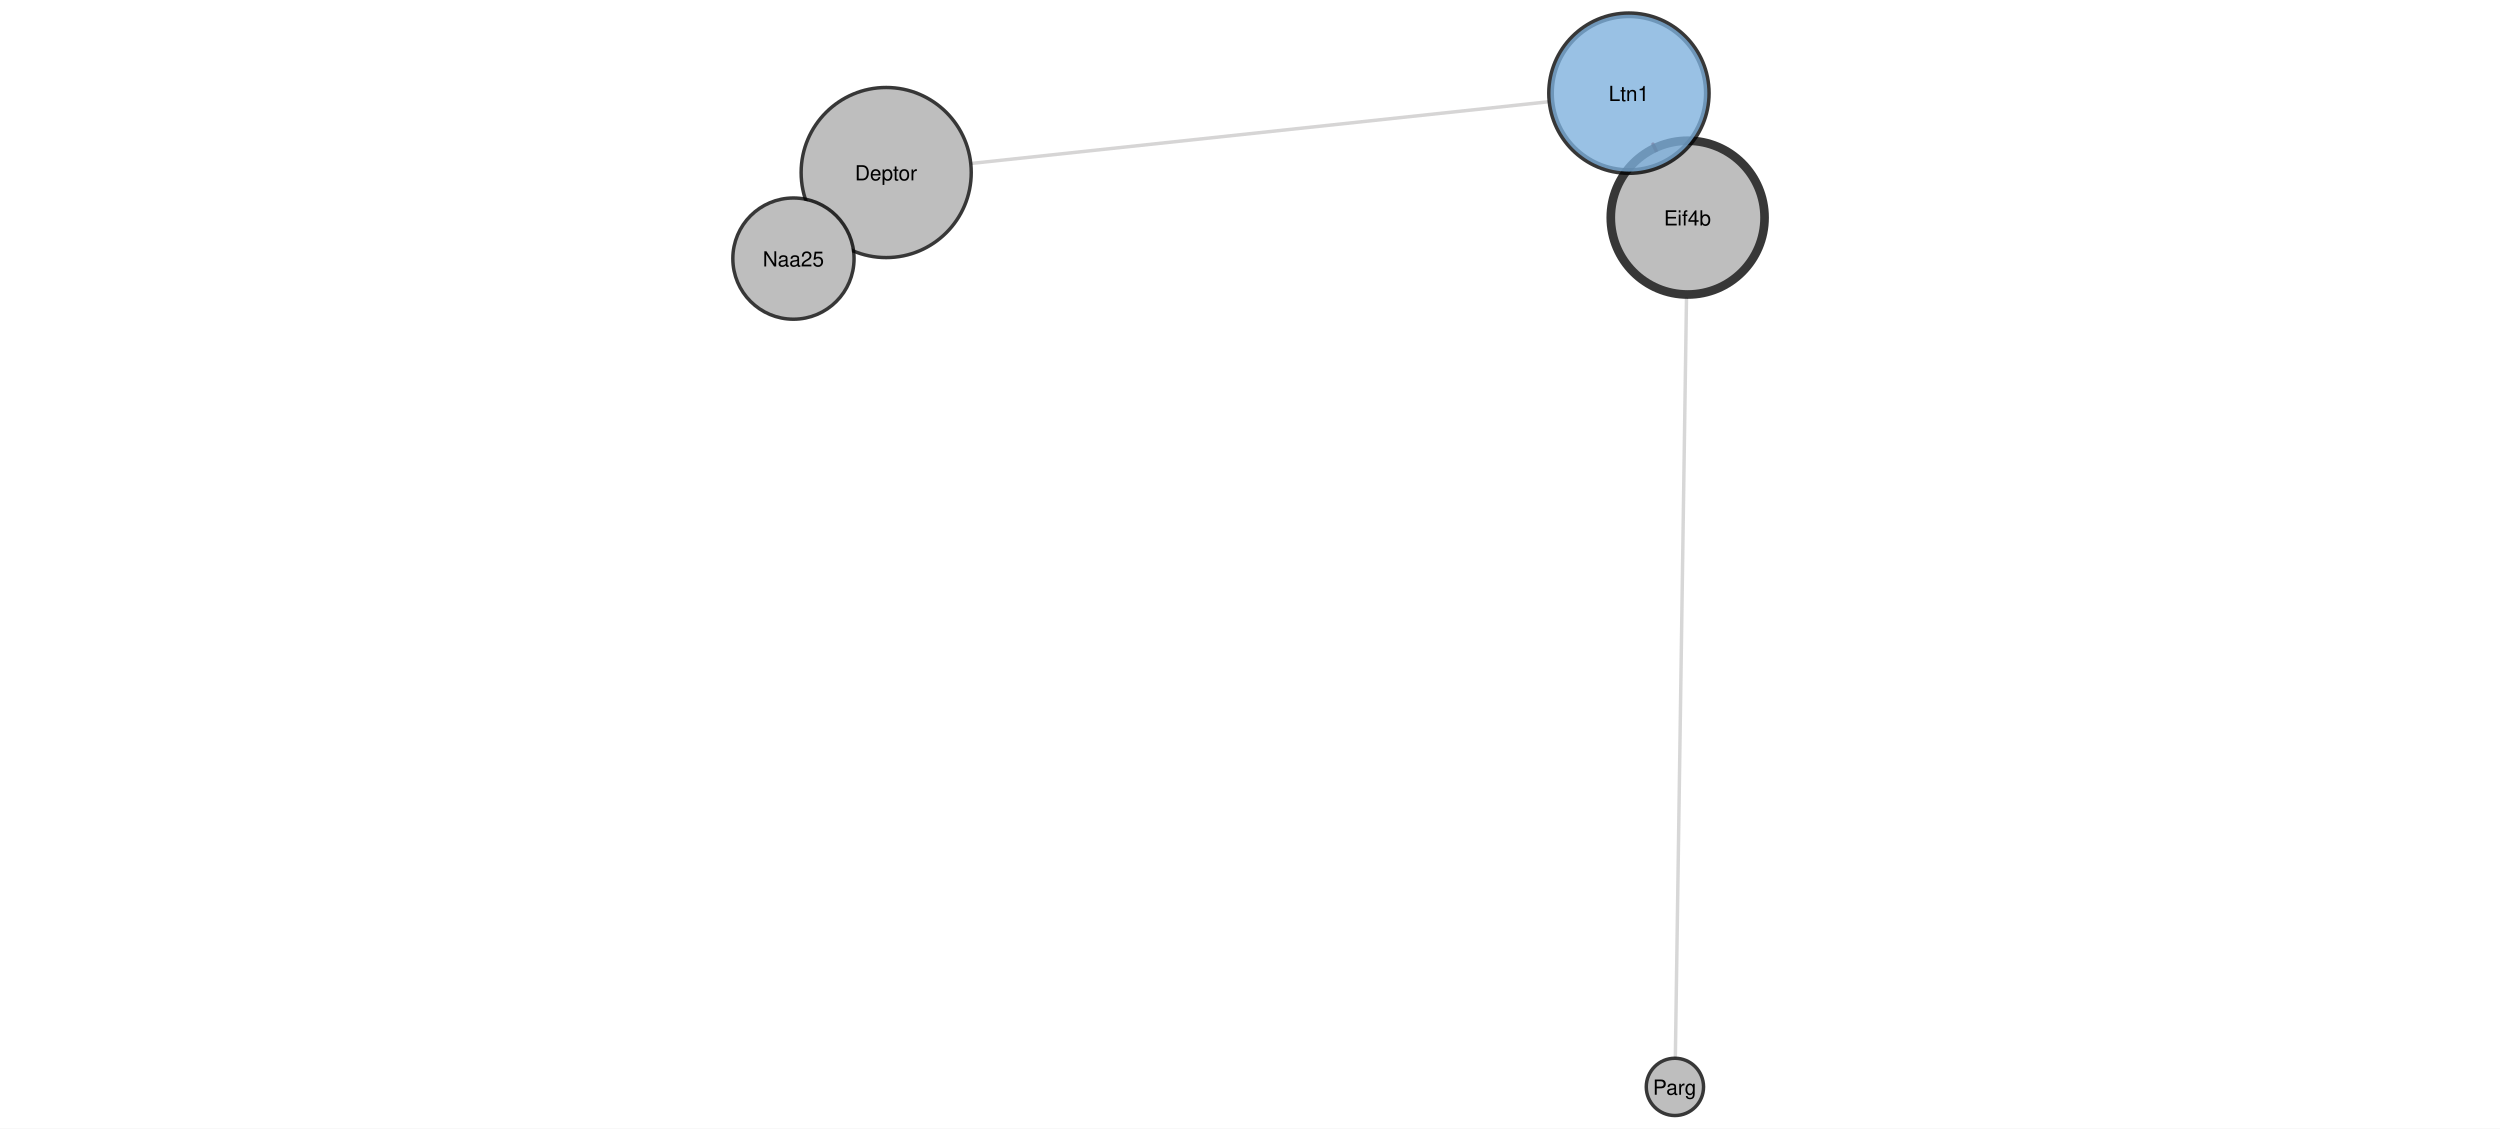
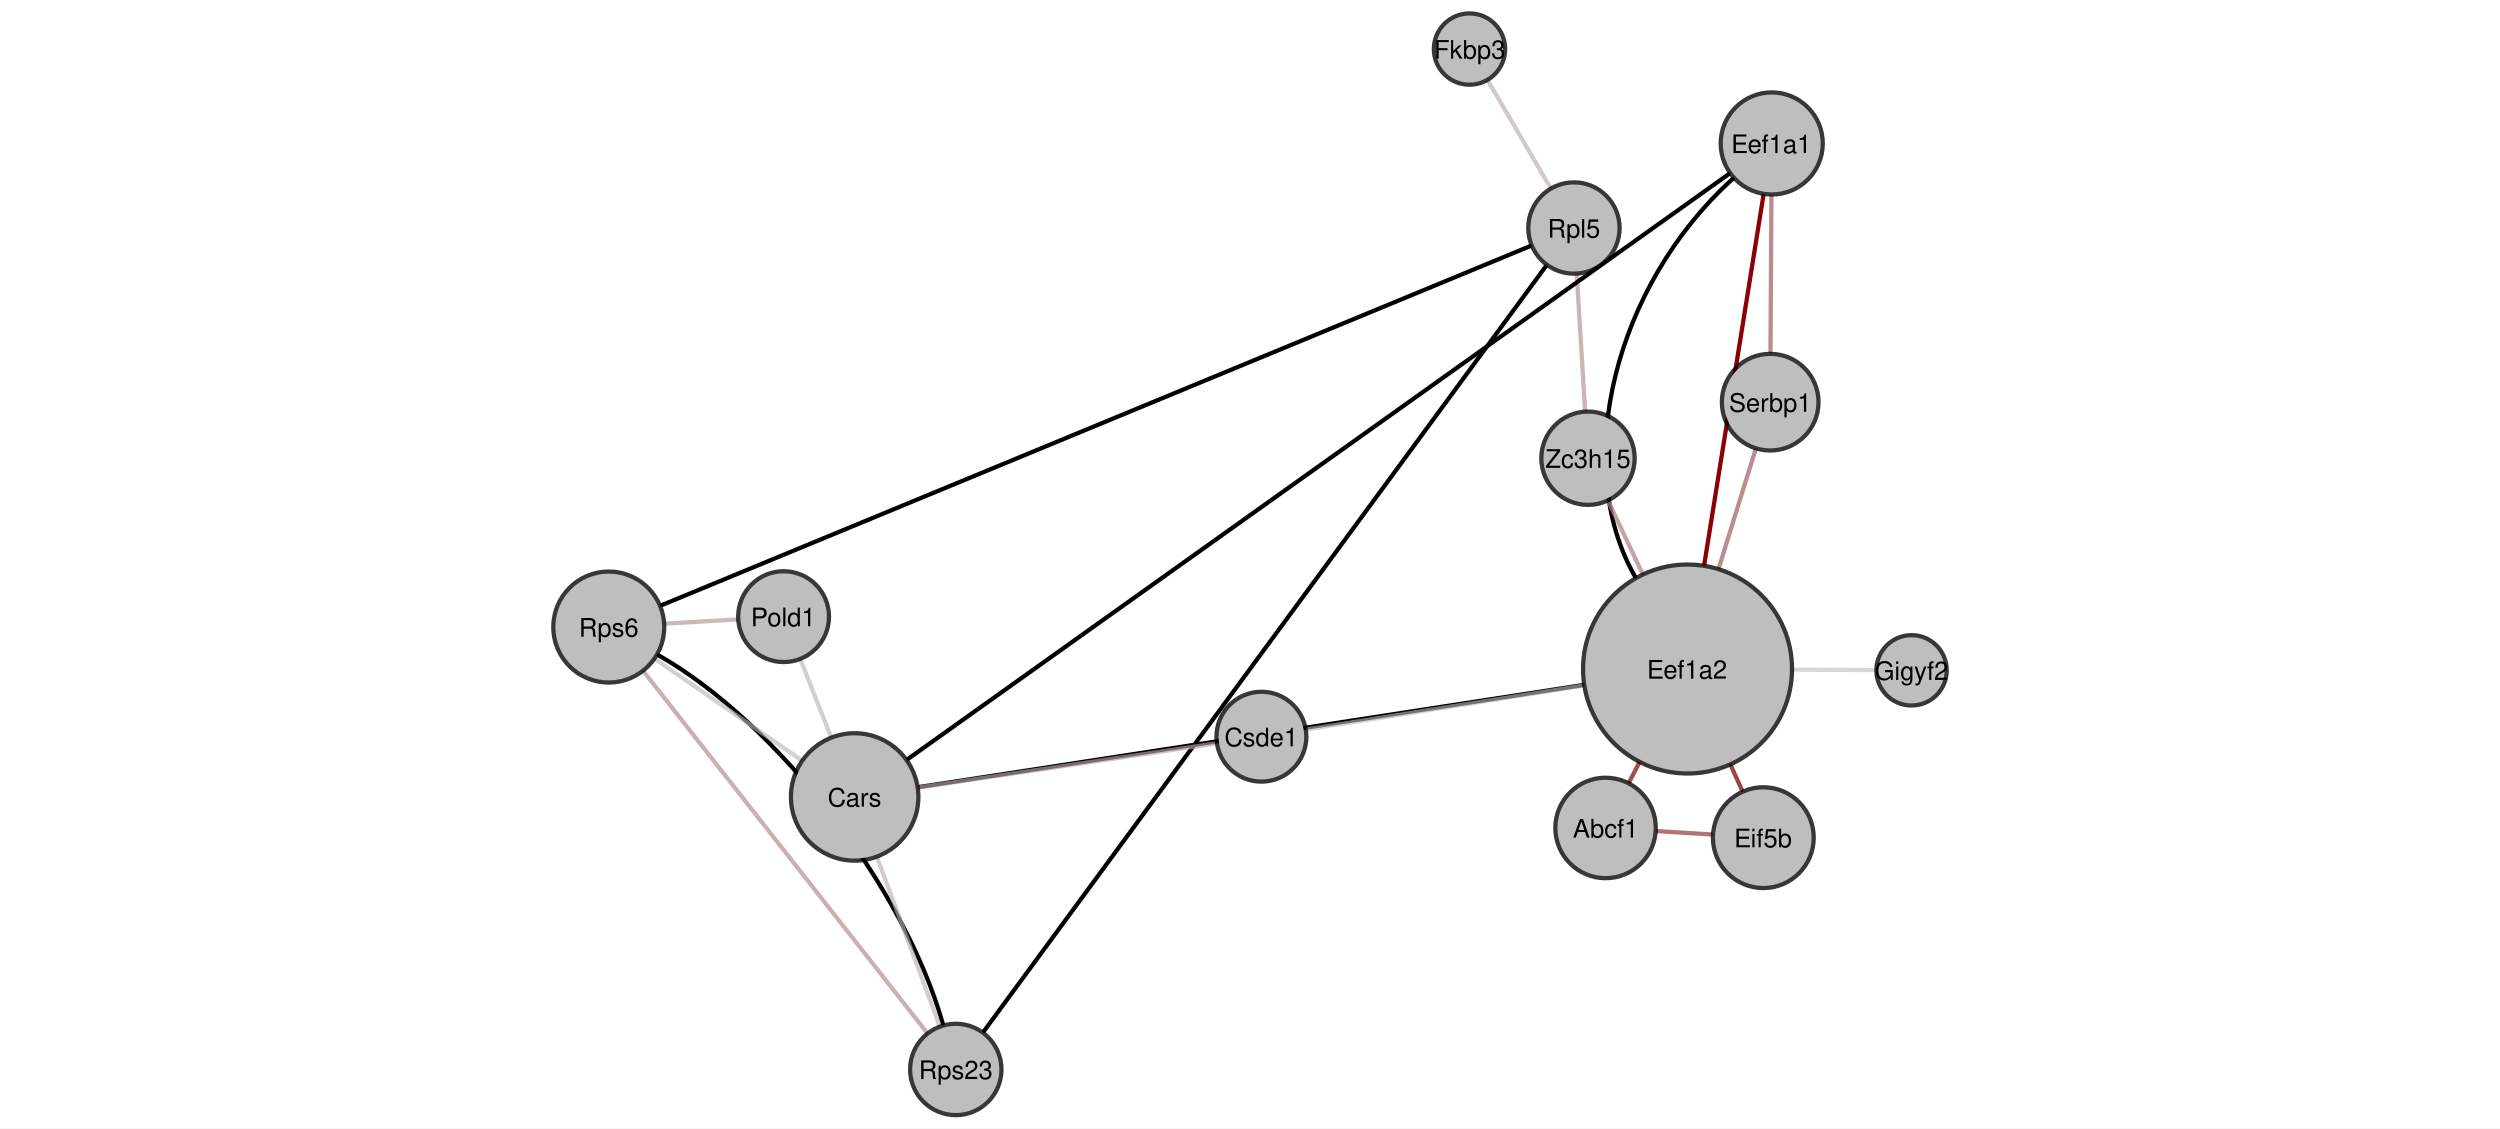
<svg xmlns="http://www.w3.org/2000/svg" version="1.1" baseProfile="full" x="0px" y="0px" width="1513px" height="683px" viewBox="0 0 1513 683">
  <g stroke-linejoin="miter" stroke-dashoffset="0" stroke-dasharray="none" stroke-width="1" stroke-miterlimit="10" stroke-linecap="square">
    <g fill-opacity="1" fill-rule="nonzero" stroke="none" fill="#ffffff">
      <path d="M 0 0 L 1513 0 L 1513 683 L 0 683 L 0 0 z" />
    </g>
-     <g transform="matrix(1.050478, 0, 0, 1.050478, 807.4739, 221.3615)">
+     <g transform="matrix(1.29049, 0, 0, 1.29049, 847.5184, 351.563)">
+       <g stroke-linejoin="round" stroke-width="2" stroke-linecap="round" fill="none" stroke-opacity="0.647" stroke="#b9abab">
+         <path d="M 41.338 -234.113 L 70.087 -184.848" />
+       </g>
+     </g>
+     <g transform="matrix(1.29049, 0, 0, 1.29049, 847.5184, 351.563)">
+       <g stroke-linejoin="round" stroke-width="2" stroke-linecap="round" fill="none" stroke-opacity="1" stroke="#000000">
+         <path d="M 60.671 -156.929 L -346.271 11.314" />
+       </g>
+     </g>
+     <g transform="matrix(1.29049, 0, 0, 1.29049, 847.5184, 351.563)">
+       <g stroke-linejoin="round" stroke-width="2" stroke-linecap="round" fill="none" stroke-opacity="1" stroke="#000000">
+         <path d="M 68.114 -147.43 L -195.236 211.044" />
+       </g>
+     </g>
+     <g transform="matrix(1.29049, 0, 0, 1.29049, 847.5184, 351.563)">
+       <g stroke-linejoin="round" stroke-width="2" stroke-linecap="round" fill="none" stroke-opacity="0.69" stroke="#b39595">
+         <path d="M 86.581 -80.378 L 82.749 -143.122" />
+       </g>
+     </g>
+     <g transform="matrix(1.29049, 0, 0, 1.29049, 847.5184, 351.563)">
+       <g stroke-linejoin="round" stroke-width="2" stroke-linecap="round" fill="none" stroke-opacity="0.776" stroke="#a86c6c">
+         <path d="M 166.424 -61.216 L 149.456 -6.439" />
+       </g>
+     </g>
+     <g transform="matrix(1.29049, 0, 0, 1.29049, 847.5184, 351.563)">
+       <g stroke-linejoin="round" stroke-width="2" stroke-linecap="round" fill="none" stroke-opacity="0.78" stroke="#a76a6a">
+         <path d="M 173.567 -107.482 L 174.001 -180.213" />
+       </g>
+     </g>
+     <g transform="matrix(1.29049, 0, 0, 1.29049, 847.5184, 351.563)">
      <g stroke-linejoin="round" stroke-width="2" stroke-linecap="round" fill="none" stroke-opacity="0.608" stroke="#bebebe">
-         <path d="M 202.942 -38.555 L 196.53 397.956" />
-       </g>
-     </g>
-     <g transform="matrix(1.050478, 0, 0, 1.050478, 807.4739, 221.3615)">
-       <g stroke-linejoin="round" stroke-width="2" stroke-linecap="round" fill="none" stroke-opacity="0.941" stroke="#931d1d">
-         <path d="M 183.651 -127.664 L 189.92 -114.385" />
-       </g>
-     </g>
-     <g transform="matrix(1.050478, 0, 0, 1.050478, 807.4739, 221.3615)">
+         <path d="M 222.213 41.835 L 184.66 41.615" />
+       </g>
+     </g>
+     <g transform="matrix(1.29049, 0, 0, 1.29049, 847.5184, 351.563)">
+       <g stroke-linejoin="round" stroke-width="2" stroke-linecap="round" fill="none" stroke-opacity="1" stroke="#000000">
+         <path d="M 153.843 -190.678 L -230.787 83.395" />
+       </g>
+     </g>
+     <g transform="matrix(1.29049, 0, 0, 1.29049, 847.5184, 351.563)">
+       <g stroke-linejoin="round" stroke-width="2" stroke-linecap="round" fill="none" stroke-opacity="1" stroke="#000000">
+         <path d="M 155.676 -188.4 C 100.441 -138.326 79.975 -54.94 109.963 -2.152" />
+       </g>
+     </g>
+     <g transform="matrix(1.29049, 0, 0, 1.29049, 847.5184, 351.563)">
      <g stroke-linejoin="round" stroke-width="2" stroke-linecap="round" fill="none" stroke-opacity="1" stroke="#8b0000">
-         <path d="M -285.23 -86.17 L -294.776 -77.311" />
-       </g>
-     </g>
-     <g transform="matrix(1.050478, 0, 0, 1.050478, 807.4739, 221.3615)">
-       <g stroke-linejoin="round" stroke-width="2" stroke-linecap="round" fill="none" stroke-opacity="0.616" stroke="#bdbaba">
-         <path d="M 122.871 -152.034 L -208.408 -116.635" />
-       </g>
-     </g>
-     <g transform="matrix(1.050478, 0, 0, 1.050478, 807.4739, 221.3615)">
-       <g stroke-linejoin="round" stroke-width="4" stroke-linecap="round" fill="none" stroke-opacity="0.784" stroke="#000000">
-         <path d="M 211.773 415.454 C 211.773 424.014 204.834 430.954 196.273 430.954 C 187.713 430.954 180.773 424.014 180.773 415.454 C 180.773 406.893 187.713 399.954 196.273 399.954 C 204.834 399.954 211.773 406.893 211.773 415.454 z" />
-       </g>
-     </g>
-     <g transform="matrix(1.050478, 0, 0, 1.050478, 807.4739, 221.3615)">
-       <g fill-opacity="1" fill-rule="nonzero" stroke="none" fill="#bebebe">
-         <path d="M 211.773 415.454 C 211.773 424.014 204.834 430.954 196.273 430.954 C 187.713 430.954 180.773 424.014 180.773 415.454 C 180.773 406.893 187.713 399.954 196.273 399.954 C 204.834 399.954 211.773 406.893 211.773 415.454 z" />
-       </g>
-     </g>
-     <g transform="matrix(1.050478, 0, 0, 1.050478, 1000.341, 662.5323)">
-       <text fill-opacity="1" font-style="normal" font-family="Helvetica" font-weight="normal" stroke="none" fill="#000000" font-size="12" x="0" y="0">Parg</text>
-     </g>
-     <g transform="matrix(1.050478, 0, 0, 1.050478, 807.4739, 221.3615)">
-       <g stroke-linejoin="round" stroke-width="10" stroke-linecap="round" fill="none" stroke-opacity="0.784" stroke="#000000">
-         <path d="M 245.425 -85.347 C 245.425 -62.263 226.712 -43.55 203.629 -43.55 C 180.545 -43.55 161.832 -62.263 161.832 -85.347 C 161.832 -108.43 180.545 -127.143 203.629 -127.143 C 226.712 -127.143 245.425 -108.43 245.425 -85.347 z" />
-       </g>
-     </g>
-     <g transform="matrix(1.050478, 0, 0, 1.050478, 807.4739, 221.3615)">
-       <g fill-opacity="1" fill-rule="nonzero" stroke="none" fill="#bebebe">
-         <path d="M 245.425 -85.347 C 245.425 -62.263 226.712 -43.55 203.629 -43.55 C 180.545 -43.55 161.832 -62.263 161.832 -85.347 C 161.832 -108.43 180.545 -127.143 203.629 -127.143 C 226.712 -127.143 245.425 -108.43 245.425 -85.347 z" />
-       </g>
-     </g>
-     <g transform="matrix(1.050478, 0, 0, 1.050478, 1007.015, 136.4525)">
-       <text fill-opacity="1" font-style="normal" font-family="Helvetica" font-weight="normal" stroke="none" fill="#000000" font-size="12" x="0" y="0">Eif4b</text>
-     </g>
-     <g transform="matrix(1.050478, 0, 0, 1.050478, 807.4739, 221.3615)">
-       <g stroke-linejoin="round" stroke-width="4" stroke-linecap="round" fill="none" stroke-opacity="0.784" stroke="#000000">
-         <path d="M -210.125 -111.322 C -210.125 -84.813 -231.615 -63.322 -258.125 -63.322 C -284.635 -63.322 -306.125 -84.813 -306.125 -111.322 C -306.125 -137.832 -284.635 -159.322 -258.125 -159.322 C -231.615 -159.322 -210.125 -137.832 -210.125 -111.322 z" />
-       </g>
-     </g>
-     <g transform="matrix(1.050478, 0, 0, 1.050478, 807.4739, 221.3615)">
-       <g fill-opacity="1" fill-rule="nonzero" stroke="none" fill="#bebebe">
-         <path d="M -210.125 -111.322 C -210.125 -84.813 -231.615 -63.322 -258.125 -63.322 C -284.635 -63.322 -306.125 -84.813 -306.125 -111.322 C -306.125 -137.832 -284.635 -159.322 -258.125 -159.322 C -231.615 -159.322 -210.125 -137.832 -210.125 -111.322 z" />
-       </g>
-     </g>
-     <g transform="matrix(1.050478, 0, 0, 1.050478, 517.4014, 109.1654)">
-       <text fill-opacity="1" font-style="normal" font-family="Helvetica" font-weight="normal" stroke="none" fill="#000000" font-size="12" x="0" y="0">Deptor</text>
-     </g>
-     <g transform="matrix(1.050478, 0, 0, 1.050478, 807.4739, 221.3615)">
-       <g stroke-linejoin="round" stroke-width="4" stroke-linecap="round" fill="none" stroke-opacity="0.784" stroke="#000000">
-         <path d="M -277.64 -61.738 C -277.64 -43.007 -292.825 -27.821 -311.557 -27.821 C -330.289 -27.821 -345.474 -43.007 -345.474 -61.738 C -345.474 -80.47 -330.289 -95.655 -311.557 -95.655 C -292.825 -95.655 -277.64 -80.47 -277.64 -61.738 z" />
-       </g>
-     </g>
-     <g transform="matrix(1.050478, 0, 0, 1.050478, 807.4739, 221.3615)">
-       <g fill-opacity="1" fill-rule="nonzero" stroke="none" fill="#bebebe">
-         <path d="M -277.64 -61.738 C -277.64 -43.007 -292.825 -27.821 -311.557 -27.821 C -330.289 -27.821 -345.474 -43.007 -345.474 -61.738 C -345.474 -80.47 -330.289 -95.655 -311.557 -95.655 C -292.825 -95.655 -277.64 -80.47 -277.64 -61.738 z" />
-       </g>
-     </g>
-     <g transform="matrix(1.050478, 0, 0, 1.050478, 461.6168, 161.2524)">
-       <text fill-opacity="1" font-style="normal" font-family="Helvetica" font-weight="normal" stroke="none" fill="#000000" font-size="12" x="0" y="0">Naa25</text>
-     </g>
-     <g transform="matrix(1.050478, 0, 0, 1.050478, 807.4739, 221.3615)">
-       <g stroke-linejoin="round" stroke-width="4" stroke-linecap="round" fill="none" stroke-opacity="0.784" stroke="#000000">
-         <path d="M 214.956 -157.047 C 214.956 -132.096 194.73 -111.87 169.78 -111.87 C 144.83 -111.87 124.604 -132.096 124.604 -157.047 C 124.604 -181.997 144.83 -202.223 169.78 -202.223 C 194.73 -202.223 214.956 -181.997 214.956 -157.047 z" />
-       </g>
-     </g>
-     <g transform="matrix(1.050478, 0, 0, 1.050478, 807.4739, 221.3615)">
-       <g fill-opacity="0.784" fill-rule="nonzero" stroke="none" fill="#7db0dd">
-         <path d="M 214.956 -157.047 C 214.956 -132.096 194.73 -111.87 169.78 -111.87 C 144.83 -111.87 124.604 -132.096 124.604 -157.047 C 124.604 -181.997 144.83 -202.223 169.78 -202.223 C 194.73 -202.223 214.956 -181.997 214.956 -157.047 z" />
-       </g>
-     </g>
-     <g transform="matrix(1.050478, 0, 0, 1.050478, 973.557, 61.13324)">
-       <text fill-opacity="1" font-style="normal" font-family="Helvetica" font-weight="normal" stroke="none" fill="#000000" font-size="12" x="0" y="0">Ltn1</text>
+         <path d="M 142.571 -8.048 L 170.205 -180.527" />
+       </g>
+     </g>
+     <g transform="matrix(1.29049, 0, 0, 1.29049, 847.5184, 351.563)">
+       <g stroke-linejoin="round" stroke-width="2" stroke-linecap="round" fill="none" stroke-opacity="0.729" stroke="#ae8383">
+         <path d="M 97.748 -36.844 L 113.31 -3.89" />
+       </g>
+     </g>
+     <g transform="matrix(1.29049, 0, 0, 1.29049, 847.5184, 351.563)">
+       <g stroke-linejoin="round" stroke-width="2" stroke-linecap="round" fill="none" stroke-opacity="0.631" stroke="#bbb3b3">
+         <path d="M -267.256 72.586 L -281.085 37.499" />
+       </g>
+     </g>
+     <g transform="matrix(1.29049, 0, 0, 1.29049, 847.5184, 351.563)">
+       <g stroke-linejoin="round" stroke-width="2" stroke-linecap="round" fill="none" stroke-opacity="0.686" stroke="#b49898">
+         <path d="M -344.268 20.033 L -311.514 18.083" />
+       </g>
+     </g>
+     <g transform="matrix(1.29049, 0, 0, 1.29049, 847.5184, 351.563)">
+       <g stroke-linejoin="round" stroke-width="2" stroke-linecap="round" fill="none" stroke-opacity="0.702" stroke="#b29090">
+         <path d="M -354.567 42.905 L -222.35 211.471" />
+       </g>
+     </g>
+     <g transform="matrix(1.29049, 0, 0, 1.29049, 847.5184, 351.563)">
+       <g stroke-linejoin="round" stroke-width="2" stroke-linecap="round" fill="none" stroke-opacity="1" stroke="#000000">
+         <path d="M -214.623 207.54 C -232.697 143.739 -292.299 66.485 -347.747 34.988" />
+       </g>
+     </g>
+     <g transform="matrix(1.29049, 0, 0, 1.29049, 847.5184, 351.563)">
+       <g stroke-linejoin="round" stroke-width="2" stroke-linecap="round" fill="none" stroke-opacity="0.627" stroke="#bbb5b5">
+         <path d="M -281.337 83.761 L -349.012 37.003" />
+       </g>
+     </g>
+     <g transform="matrix(1.29049, 0, 0, 1.29049, 847.5184, 351.563)">
+       <g stroke-linejoin="round" stroke-width="2" stroke-linecap="round" fill="none" stroke-opacity="0.824" stroke="#a25555">
+         <path d="M 120.729 117.366 L 145.609 118.898" />
+       </g>
+     </g>
+     <g transform="matrix(1.29049, 0, 0, 1.29049, 847.5184, 351.563)">
+       <g stroke-linejoin="round" stroke-width="2" stroke-linecap="round" fill="none" stroke-opacity="0.89" stroke="#993535">
+         <path d="M 107.475 94.032 L 111.741 85.76" />
+       </g>
+     </g>
+     <g transform="matrix(1.29049, 0, 0, 1.29049, 847.5184, 351.563)">
+       <g stroke-linejoin="round" stroke-width="2" stroke-linecap="round" fill="none" stroke-opacity="0.639" stroke="#bab0b0">
+         <path d="M -245.192 130.262 L -216.312 208.092" />
+       </g>
+     </g>
+     <g transform="matrix(1.29049, 0, 0, 1.29049, 847.5184, 351.563)">
+       <g stroke-linejoin="round" stroke-width="2" stroke-linecap="round" fill="none" stroke-opacity="1" stroke="#000000">
+         <path d="M 85.24 48.913 L -225.414 96.626" />
+       </g>
+     </g>
+     <g transform="matrix(1.29049, 0, 0, 1.29049, 847.5184, 351.563)">
+       <g stroke-linejoin="round" stroke-width="2" stroke-linecap="round" fill="none" stroke-opacity="0.616" stroke="#bdbbbb">
+         <path d="M -43.381 69.595 L 85.28 49.164" />
+       </g>
+     </g>
+     <g transform="matrix(1.29049, 0, 0, 1.29049, 847.5184, 351.563)">
+       <g stroke-linejoin="round" stroke-width="2" stroke-linecap="round" fill="none" stroke-opacity="0.902" stroke="#982f2f">
+         <path d="M 160.101 97.942 L 155.153 86.93" />
+       </g>
+     </g>
+     <g transform="matrix(1.29049, 0, 0, 1.29049, 847.5184, 351.563)">
+       <g stroke-linejoin="round" stroke-width="2" stroke-linecap="round" fill="none" stroke-opacity="0.663" stroke="#b7a3a3">
+         <path d="M -225.389 96.789 L -87.013 76.291" />
+       </g>
+     </g>
+     <g transform="matrix(1.29049, 0, 0, 1.29049, 847.5184, 351.563)">
+       <g stroke-linejoin="round" stroke-width="4" stroke-linecap="round" fill="none" stroke-opacity="0.784" stroke="#000000">
+         <path d="M 48.126 -249.416 C 48.126 -240.735 41.089 -233.698 32.408 -233.698 C 23.728 -233.698 16.691 -240.735 16.691 -249.416 C 16.691 -258.096 23.728 -265.133 32.408 -265.133 C 41.089 -265.133 48.126 -258.096 48.126 -249.416 z" />
+       </g>
+     </g>
+     <g transform="matrix(1.29049, 0, 0, 1.29049, 847.5184, 351.563)">
+       <g fill-opacity="1" fill-rule="nonzero" stroke="none" fill="#bebebe">
+         <path d="M 48.126 -249.416 C 48.126 -240.735 41.089 -233.698 32.408 -233.698 C 23.728 -233.698 16.691 -240.735 16.691 -249.416 C 16.691 -258.096 23.728 -265.133 32.408 -265.133 C 41.089 -265.133 48.126 -258.096 48.126 -249.416 z" />
+       </g>
+     </g>
+     <g transform="matrix(1.29049, 0, 0, 1.29049, 867.8212, 35.52453)">
+       <text fill-opacity="1" font-style="normal" font-family="Helvetica" font-weight="normal" stroke="none" fill="#000000" font-size="12" x="0" y="0">Fkbp3</text>
+     </g>
+     <g transform="matrix(1.29049, 0, 0, 1.29049, 847.5184, 351.563)">
+       <g stroke-linejoin="round" stroke-width="4" stroke-linecap="round" fill="none" stroke-opacity="0.784" stroke="#000000">
+         <path d="M 101.794 -165.492 C 101.794 -154.219 92.655 -145.08 81.382 -145.08 C 70.11 -145.08 60.971 -154.219 60.971 -165.492 C 60.971 -176.765 70.11 -185.903 81.382 -185.903 C 92.655 -185.903 101.794 -176.765 101.794 -165.492 z" />
+       </g>
+     </g>
+     <g transform="matrix(1.29049, 0, 0, 1.29049, 847.5184, 351.563)">
+       <g fill-opacity="1" fill-rule="nonzero" stroke="none" fill="#bebebe">
+         <path d="M 101.794 -165.492 C 101.794 -154.219 92.655 -145.08 81.382 -145.08 C 70.11 -145.08 60.971 -154.219 60.971 -165.492 C 60.971 -176.765 70.11 -185.903 81.382 -185.903 C 92.655 -185.903 101.794 -176.765 101.794 -165.492 z" />
+       </g>
+     </g>
+     <g transform="matrix(1.29049, 0, 0, 1.29049, 936.6172, 143.8276)">
+       <text fill-opacity="1" font-style="normal" font-family="Helvetica" font-weight="normal" stroke="none" fill="#000000" font-size="12" x="0" y="0">Rpl5</text>
+     </g>
+     <g transform="matrix(1.29049, 0, 0, 1.29049, 847.5184, 351.563)">
+       <g stroke-linejoin="round" stroke-width="4" stroke-linecap="round" fill="none" stroke-opacity="0.784" stroke="#000000">
+         <path d="M 195.089 -83.819 C 195.089 -71.855 185.39 -62.156 173.426 -62.156 C 161.462 -62.156 151.763 -71.855 151.763 -83.819 C 151.763 -95.783 161.462 -105.482 173.426 -105.482 C 185.39 -105.482 195.089 -95.783 195.089 -83.819 z" />
+       </g>
+     </g>
+     <g transform="matrix(1.29049, 0, 0, 1.29049, 847.5184, 351.563)">
+       <g fill-opacity="1" fill-rule="nonzero" stroke="none" fill="#bebebe">
+         <path d="M 195.089 -83.819 C 195.089 -71.855 185.39 -62.156 173.426 -62.156 C 161.462 -62.156 151.763 -71.855 151.763 -83.819 C 151.763 -95.783 161.462 -105.482 173.426 -105.482 C 185.39 -105.482 195.089 -95.783 195.089 -83.819 z" />
+       </g>
+     </g>
+     <g transform="matrix(1.29049, 0, 0, 1.29049, 1046.355, 249.2251)">
+       <text fill-opacity="1" font-style="normal" font-family="Helvetica" font-weight="normal" stroke="none" fill="#000000" font-size="12" x="0" y="0">Serbp1</text>
+     </g>
+     <g transform="matrix(1.29049, 0, 0, 1.29049, 847.5184, 351.563)">
+       <g stroke-linejoin="round" stroke-width="4" stroke-linecap="round" fill="none" stroke-opacity="0.784" stroke="#000000">
+         <path d="M 255.213 41.937 C 255.213 50.498 248.273 57.437 239.713 57.437 C 231.153 57.437 224.213 50.498 224.213 41.937 C 224.213 33.377 231.153 26.437 239.713 26.437 C 248.273 26.437 255.213 33.377 255.213 41.937 z" />
+       </g>
+     </g>
+     <g transform="matrix(1.29049, 0, 0, 1.29049, 847.5184, 351.563)">
+       <g fill-opacity="1" fill-rule="nonzero" stroke="none" fill="#bebebe">
+         <path d="M 255.213 41.937 C 255.213 50.498 248.273 57.437 239.713 57.437 C 231.153 57.437 224.213 50.498 224.213 41.937 C 224.213 33.377 231.153 26.437 239.713 26.437 C 248.273 26.437 255.213 33.377 255.213 41.937 z" />
+       </g>
+     </g>
+     <g transform="matrix(1.29049, 0, 0, 1.29049, 1134.487, 411.5124)">
+       <text fill-opacity="1" font-style="normal" font-family="Helvetica" font-weight="normal" stroke="none" fill="#000000" font-size="12" x="0" y="0">Gigyf2</text>
+     </g>
+     <g transform="matrix(1.29049, 0, 0, 1.29049, 847.5184, 351.563)">
+       <g stroke-linejoin="round" stroke-width="4" stroke-linecap="round" fill="none" stroke-opacity="0.784" stroke="#000000">
+         <path d="M 197.085 -205.148 C 197.085 -192.481 186.816 -182.213 174.15 -182.213 C 161.483 -182.213 151.215 -192.481 151.215 -205.148 C 151.215 -217.814 161.483 -228.082 174.15 -228.082 C 186.816 -228.082 197.085 -217.814 197.085 -205.148 z" />
+       </g>
+     </g>
+     <g transform="matrix(1.29049, 0, 0, 1.29049, 847.5184, 351.563)">
+       <g fill-opacity="1" fill-rule="nonzero" stroke="none" fill="#bebebe">
+         <path d="M 197.085 -205.148 C 197.085 -192.481 186.816 -182.213 174.15 -182.213 C 161.483 -182.213 151.215 -192.481 151.215 -205.148 C 151.215 -217.814 161.483 -228.082 174.15 -228.082 C 186.816 -228.082 197.085 -217.814 197.085 -205.148 z" />
+       </g>
+     </g>
+     <g transform="matrix(1.29049, 0, 0, 1.29049, 1047.716, 92.6521)">
+       <text fill-opacity="1" font-style="normal" font-family="Helvetica" font-weight="normal" stroke="none" fill="#000000" font-size="12" x="0" y="0">Eef1a1</text>
+     </g>
+     <g transform="matrix(1.29049, 0, 0, 1.29049, 847.5184, 351.563)">
+       <g stroke-linejoin="round" stroke-width="4" stroke-linecap="round" fill="none" stroke-opacity="0.784" stroke="#000000">
+         <path d="M 108.861 -57.537 C 108.861 -46.003 99.51 -36.653 87.977 -36.653 C 76.443 -36.653 67.092 -46.003 67.092 -57.537 C 67.092 -69.071 76.443 -78.421 87.977 -78.421 C 99.51 -78.421 108.861 -69.071 108.861 -57.537 z" />
+       </g>
+     </g>
+     <g transform="matrix(1.29049, 0, 0, 1.29049, 847.5184, 351.563)">
+       <g fill-opacity="1" fill-rule="nonzero" stroke="none" fill="#bebebe">
+         <path d="M 108.861 -57.537 C 108.861 -46.003 99.51 -36.653 87.977 -36.653 C 76.443 -36.653 67.092 -46.003 67.092 -57.537 C 67.092 -69.071 76.443 -78.421 87.977 -78.421 C 99.51 -78.421 108.861 -69.071 108.861 -57.537 z" />
+       </g>
+     </g>
+     <g transform="matrix(1.29049, 0, 0, 1.29049, 935.225, 283.1425)">
+       <text fill-opacity="1" font-style="normal" font-family="Helvetica" font-weight="normal" stroke="none" fill="#000000" font-size="12" x="0" y="0">Zc3h15</text>
+     </g>
+     <g transform="matrix(1.29049, 0, 0, 1.29049, 847.5184, 351.563)">
+       <g stroke-linejoin="round" stroke-width="4" stroke-linecap="round" fill="none" stroke-opacity="0.784" stroke="#000000">
+         <path d="M -268.966 16.758 C -268.966 27.966 -278.052 37.052 -289.26 37.052 C -300.468 37.052 -309.553 27.966 -309.553 16.758 C -309.553 5.55 -300.468 -3.535 -289.26 -3.535 C -278.052 -3.535 -268.966 5.55 -268.966 16.758 z" />
+       </g>
+     </g>
+     <g transform="matrix(1.29049, 0, 0, 1.29049, 847.5184, 351.563)">
+       <g fill-opacity="1" fill-rule="nonzero" stroke="none" fill="#bebebe">
+         <path d="M -268.966 16.758 C -268.966 27.966 -278.052 37.052 -289.26 37.052 C -300.468 37.052 -309.553 27.966 -309.553 16.758 C -309.553 5.55 -300.468 -3.535 -289.26 -3.535 C -278.052 -3.535 -268.966 5.55 -268.966 16.758 z" />
+       </g>
+     </g>
+     <g transform="matrix(1.29049, 0, 0, 1.29049, 454.4282, 379.0193)">
+       <text fill-opacity="1" font-style="normal" font-family="Helvetica" font-weight="normal" stroke="none" fill="#000000" font-size="12" x="0" y="0">Pold1</text>
+     </g>
+     <g transform="matrix(1.29049, 0, 0, 1.29049, 847.5184, 351.563)">
+       <g stroke-linejoin="round" stroke-width="4" stroke-linecap="round" fill="none" stroke-opacity="0.784" stroke="#000000">
+         <path d="M -346.221 21.64 C -346.221 35.461 -357.425 46.666 -371.247 46.666 C -385.069 46.666 -396.273 35.461 -396.273 21.64 C -396.273 7.818 -385.069 -3.387 -371.247 -3.387 C -357.425 -3.387 -346.221 7.818 -346.221 21.64 z" />
+       </g>
+     </g>
+     <g transform="matrix(1.29049, 0, 0, 1.29049, 847.5184, 351.563)">
+       <g fill-opacity="1" fill-rule="nonzero" stroke="none" fill="#bebebe">
+         <path d="M -346.221 21.64 C -346.221 35.461 -357.425 46.666 -371.247 46.666 C -385.069 46.666 -396.273 35.461 -396.273 21.64 C -396.273 7.818 -385.069 -3.387 -371.247 -3.387 C -357.425 -3.387 -346.221 7.818 -346.221 21.64 z" />
+       </g>
+     </g>
+     <g transform="matrix(1.29049, 0, 0, 1.29049, 350.3524, 385.3186)">
+       <text fill-opacity="1" font-style="normal" font-family="Helvetica" font-weight="normal" stroke="none" fill="#000000" font-size="12" x="0" y="0">Rps6</text>
+     </g>
+     <g transform="matrix(1.29049, 0, 0, 1.29049, 847.5184, 351.563)">
+       <g stroke-linejoin="round" stroke-width="4" stroke-linecap="round" fill="none" stroke-opacity="0.784" stroke="#000000">
+         <path d="M 118.775 115.857 C 118.775 128.315 108.676 138.415 96.218 138.415 C 83.76 138.415 73.66 128.315 73.66 115.857 C 73.66 103.399 83.76 93.3 96.218 93.3 C 108.676 93.3 118.775 103.399 118.775 115.857 z" />
+       </g>
+     </g>
+     <g transform="matrix(1.29049, 0, 0, 1.29049, 847.5184, 351.563)">
+       <g fill-opacity="1" fill-rule="nonzero" stroke="none" fill="#bebebe">
+         <path d="M 118.775 115.857 C 118.775 128.315 108.676 138.415 96.218 138.415 C 83.76 138.415 73.66 128.315 73.66 115.857 C 73.66 103.399 83.76 93.3 96.218 93.3 C 108.676 93.3 118.775 103.399 118.775 115.857 z" />
+       </g>
+     </g>
+     <g transform="matrix(1.29049, 0, 0, 1.29049, 951.8869, 506.9054)">
+       <text fill-opacity="1" font-style="normal" font-family="Helvetica" font-weight="normal" stroke="none" fill="#000000" font-size="12" x="0" y="0">Abcf1</text>
+     </g>
+     <g transform="matrix(1.29049, 0, 0, 1.29049, 847.5184, 351.563)">
+       <g stroke-linejoin="round" stroke-width="4" stroke-linecap="round" fill="none" stroke-opacity="0.784" stroke="#000000">
+         <path d="M -188.088 229.115 C -188.088 240.394 -197.232 249.538 -208.512 249.538 C -219.791 249.538 -228.935 240.394 -228.935 229.115 C -228.935 217.835 -219.791 208.691 -208.512 208.691 C -197.232 208.691 -188.088 217.835 -188.088 229.115 z" />
+       </g>
+     </g>
+     <g transform="matrix(1.29049, 0, 0, 1.29049, 847.5184, 351.563)">
+       <g fill-opacity="1" fill-rule="nonzero" stroke="none" fill="#bebebe">
+         <path d="M -188.088 229.115 C -188.088 240.394 -197.232 249.538 -208.512 249.538 C -219.791 249.538 -228.935 240.394 -228.935 229.115 C -228.935 217.835 -219.791 208.691 -208.512 208.691 C -197.232 208.691 -188.088 217.835 -188.088 229.115 z" />
+       </g>
+     </g>
+     <g transform="matrix(1.29049, 0, 0, 1.29049, 556.0543, 653.0629)">
+       <text fill-opacity="1" font-style="normal" font-family="Helvetica" font-weight="normal" stroke="none" fill="#000000" font-size="12" x="0" y="0">Rps23</text>
+     </g>
+     <g transform="matrix(1.29049, 0, 0, 1.29049, 847.5184, 351.563)">
+       <g stroke-linejoin="round" stroke-width="4" stroke-linecap="round" fill="none" stroke-opacity="0.784" stroke="#000000">
+         <path d="M 182.661 41.322 C 182.661 67.832 161.171 89.322 134.661 89.322 C 108.151 89.322 86.661 67.832 86.661 41.322 C 86.661 14.812 108.151 -6.678 134.661 -6.678 C 161.171 -6.678 182.661 14.812 182.661 41.322 z" />
+       </g>
+     </g>
+     <g transform="matrix(1.29049, 0, 0, 1.29049, 847.5184, 351.563)">
+       <g fill-opacity="1" fill-rule="nonzero" stroke="none" fill="#bebebe">
+         <path d="M 182.661 41.322 C 182.661 67.832 161.171 89.322 134.661 89.322 C 108.151 89.322 86.661 67.832 86.661 41.322 C 86.661 14.812 108.151 -6.678 134.661 -6.678 C 161.171 -6.678 182.661 14.812 182.661 41.322 z" />
+       </g>
+     </g>
+     <g transform="matrix(1.29049, 0, 0, 1.29049, 996.7562, 410.7187)">
+       <text fill-opacity="1" font-style="normal" font-family="Helvetica" font-weight="normal" stroke="none" fill="#000000" font-size="12" x="0" y="0">Eef1a2</text>
+     </g>
+     <g transform="matrix(1.29049, 0, 0, 1.29049, 847.5184, 351.563)">
+       <g stroke-linejoin="round" stroke-width="4" stroke-linecap="round" fill="none" stroke-opacity="0.784" stroke="#000000">
+         <path d="M -45.108 73.057 C -45.108 84.142 -54.094 93.128 -65.18 93.128 C -76.265 93.128 -85.251 84.142 -85.251 73.057 C -85.251 61.972 -76.265 52.985 -65.18 52.985 C -54.094 52.985 -45.108 61.972 -45.108 73.057 z" />
+       </g>
+     </g>
+     <g transform="matrix(1.29049, 0, 0, 1.29049, 847.5184, 351.563)">
+       <g fill-opacity="1" fill-rule="nonzero" stroke="none" fill="#bebebe">
+         <path d="M -45.108 73.057 C -45.108 84.142 -54.094 93.128 -65.18 93.128 C -76.265 93.128 -85.251 84.142 -85.251 73.057 C -85.251 61.972 -76.265 52.985 -65.18 52.985 C -54.094 52.985 -45.108 61.972 -45.108 73.057 z" />
+       </g>
+     </g>
+     <g transform="matrix(1.29049, 0, 0, 1.29049, 741.0229, 451.6719)">
+       <text fill-opacity="1" font-style="normal" font-family="Helvetica" font-weight="normal" stroke="none" fill="#000000" font-size="12" x="0" y="0">Csde1</text>
+     </g>
+     <g transform="matrix(1.29049, 0, 0, 1.29049, 847.5184, 351.563)">
+       <g stroke-linejoin="round" stroke-width="4" stroke-linecap="round" fill="none" stroke-opacity="0.784" stroke="#000000">
+         <path d="M -227.056 101.313 C -227.056 117.262 -239.985 130.191 -255.934 130.191 C -271.882 130.191 -284.811 117.262 -284.811 101.313 C -284.811 85.365 -271.882 72.436 -255.934 72.436 C -239.985 72.436 -227.056 85.365 -227.056 101.313 z" />
+       </g>
+     </g>
+     <g transform="matrix(1.29049, 0, 0, 1.29049, 847.5184, 351.563)">
+       <g fill-opacity="1" fill-rule="nonzero" stroke="none" fill="#bebebe">
+         <path d="M -227.056 101.313 C -227.056 117.262 -239.985 130.191 -255.934 130.191 C -271.882 130.191 -284.811 117.262 -284.811 101.313 C -284.811 85.365 -271.882 72.436 -255.934 72.436 C -239.985 72.436 -227.056 85.365 -227.056 101.313 z" />
+       </g>
+     </g>
+     <g transform="matrix(1.29049, 0, 0, 1.29049, 500.8908, 488.1367)">
+       <text fill-opacity="1" font-style="normal" font-family="Helvetica" font-weight="normal" stroke="none" fill="#000000" font-size="12" x="0" y="0">Cars</text>
+     </g>
+     <g transform="matrix(1.29049, 0, 0, 1.29049, 847.5184, 351.563)">
+       <g stroke-linejoin="round" stroke-width="4" stroke-linecap="round" fill="none" stroke-opacity="0.784" stroke="#000000">
+         <path d="M 192.83 120.412 C 192.83 132.912 182.697 143.046 170.196 143.046 C 157.696 143.046 147.563 132.912 147.563 120.412 C 147.563 107.912 157.696 97.778 170.196 97.778 C 182.697 97.778 192.83 107.912 192.83 120.412 z" />
+       </g>
+     </g>
+     <g transform="matrix(1.29049, 0, 0, 1.29049, 847.5184, 351.563)">
+       <g fill-opacity="1" fill-rule="nonzero" stroke="none" fill="#bebebe">
+         <path d="M 192.83 120.412 C 192.83 132.912 182.697 143.046 170.196 143.046 C 157.696 143.046 147.563 132.912 147.563 120.412 C 147.563 107.912 157.696 97.778 170.196 97.778 C 182.697 97.778 192.83 107.912 192.83 120.412 z" />
+       </g>
+     </g>
+     <g transform="matrix(1.29049, 0, 0, 1.29049, 1049.507, 512.7833)">
+       <text fill-opacity="1" font-style="normal" font-family="Helvetica" font-weight="normal" stroke="none" fill="#000000" font-size="12" x="0" y="0">Eif5b</text>
    </g>
  </g>
</svg>
